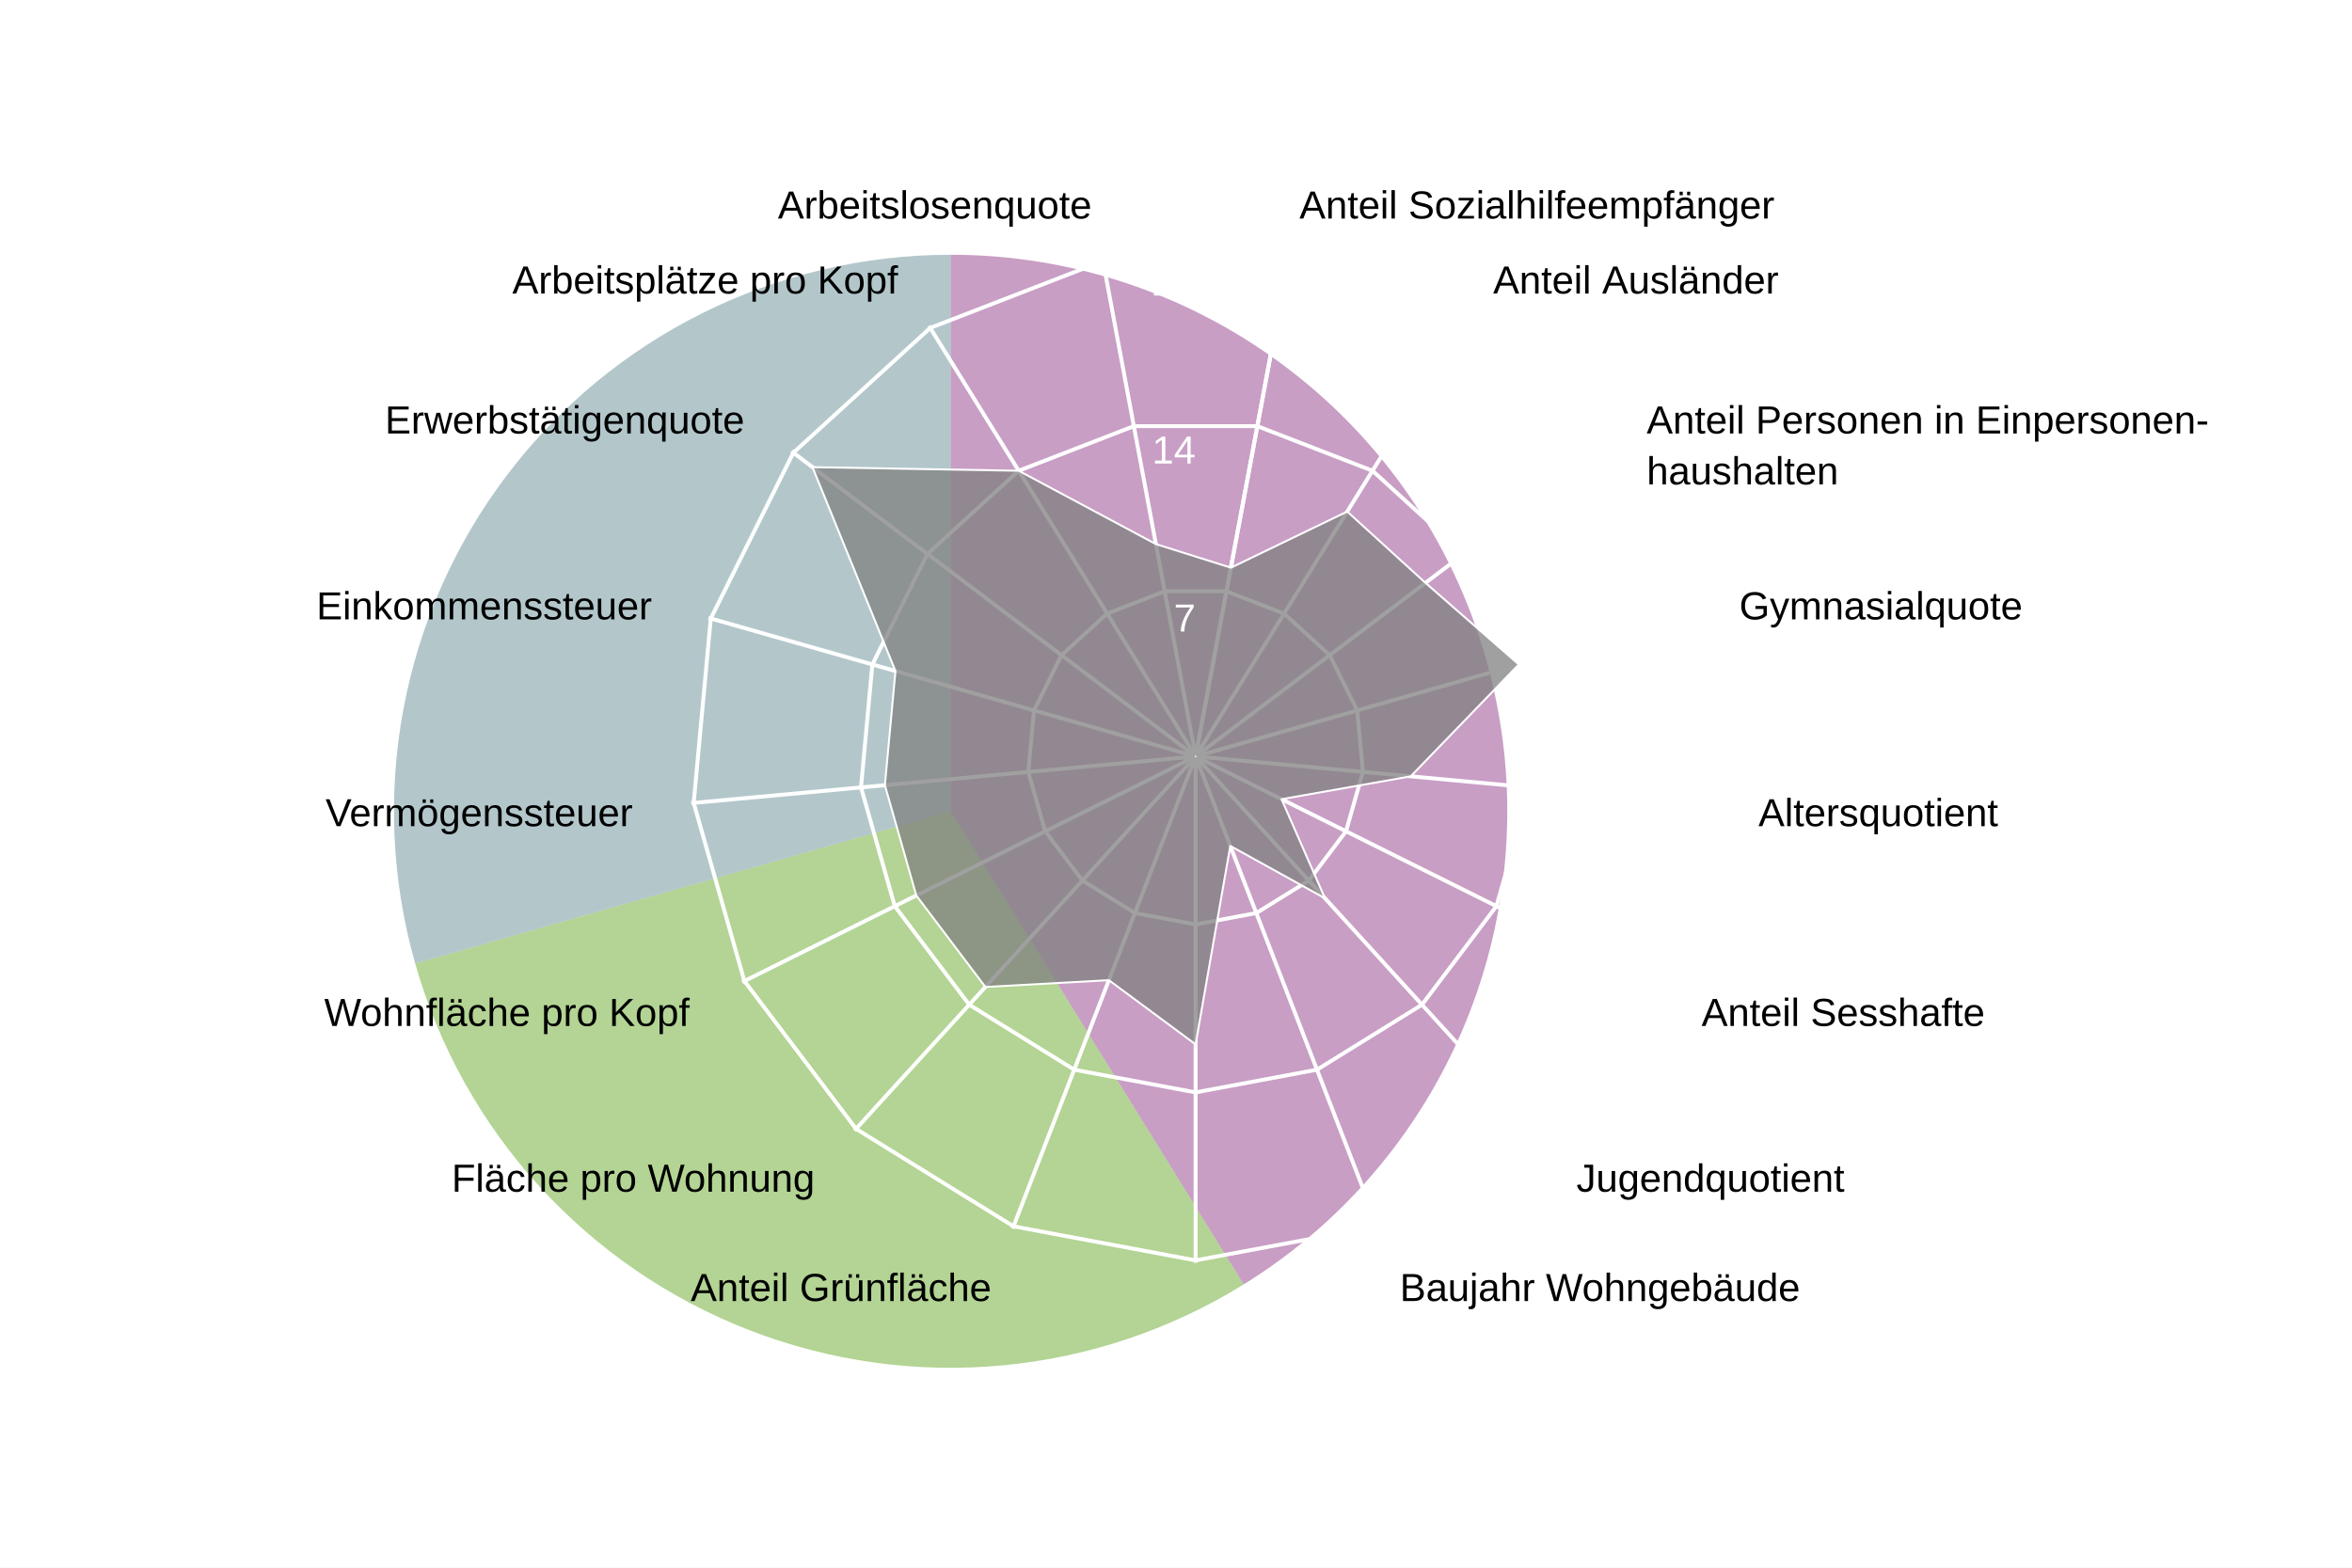
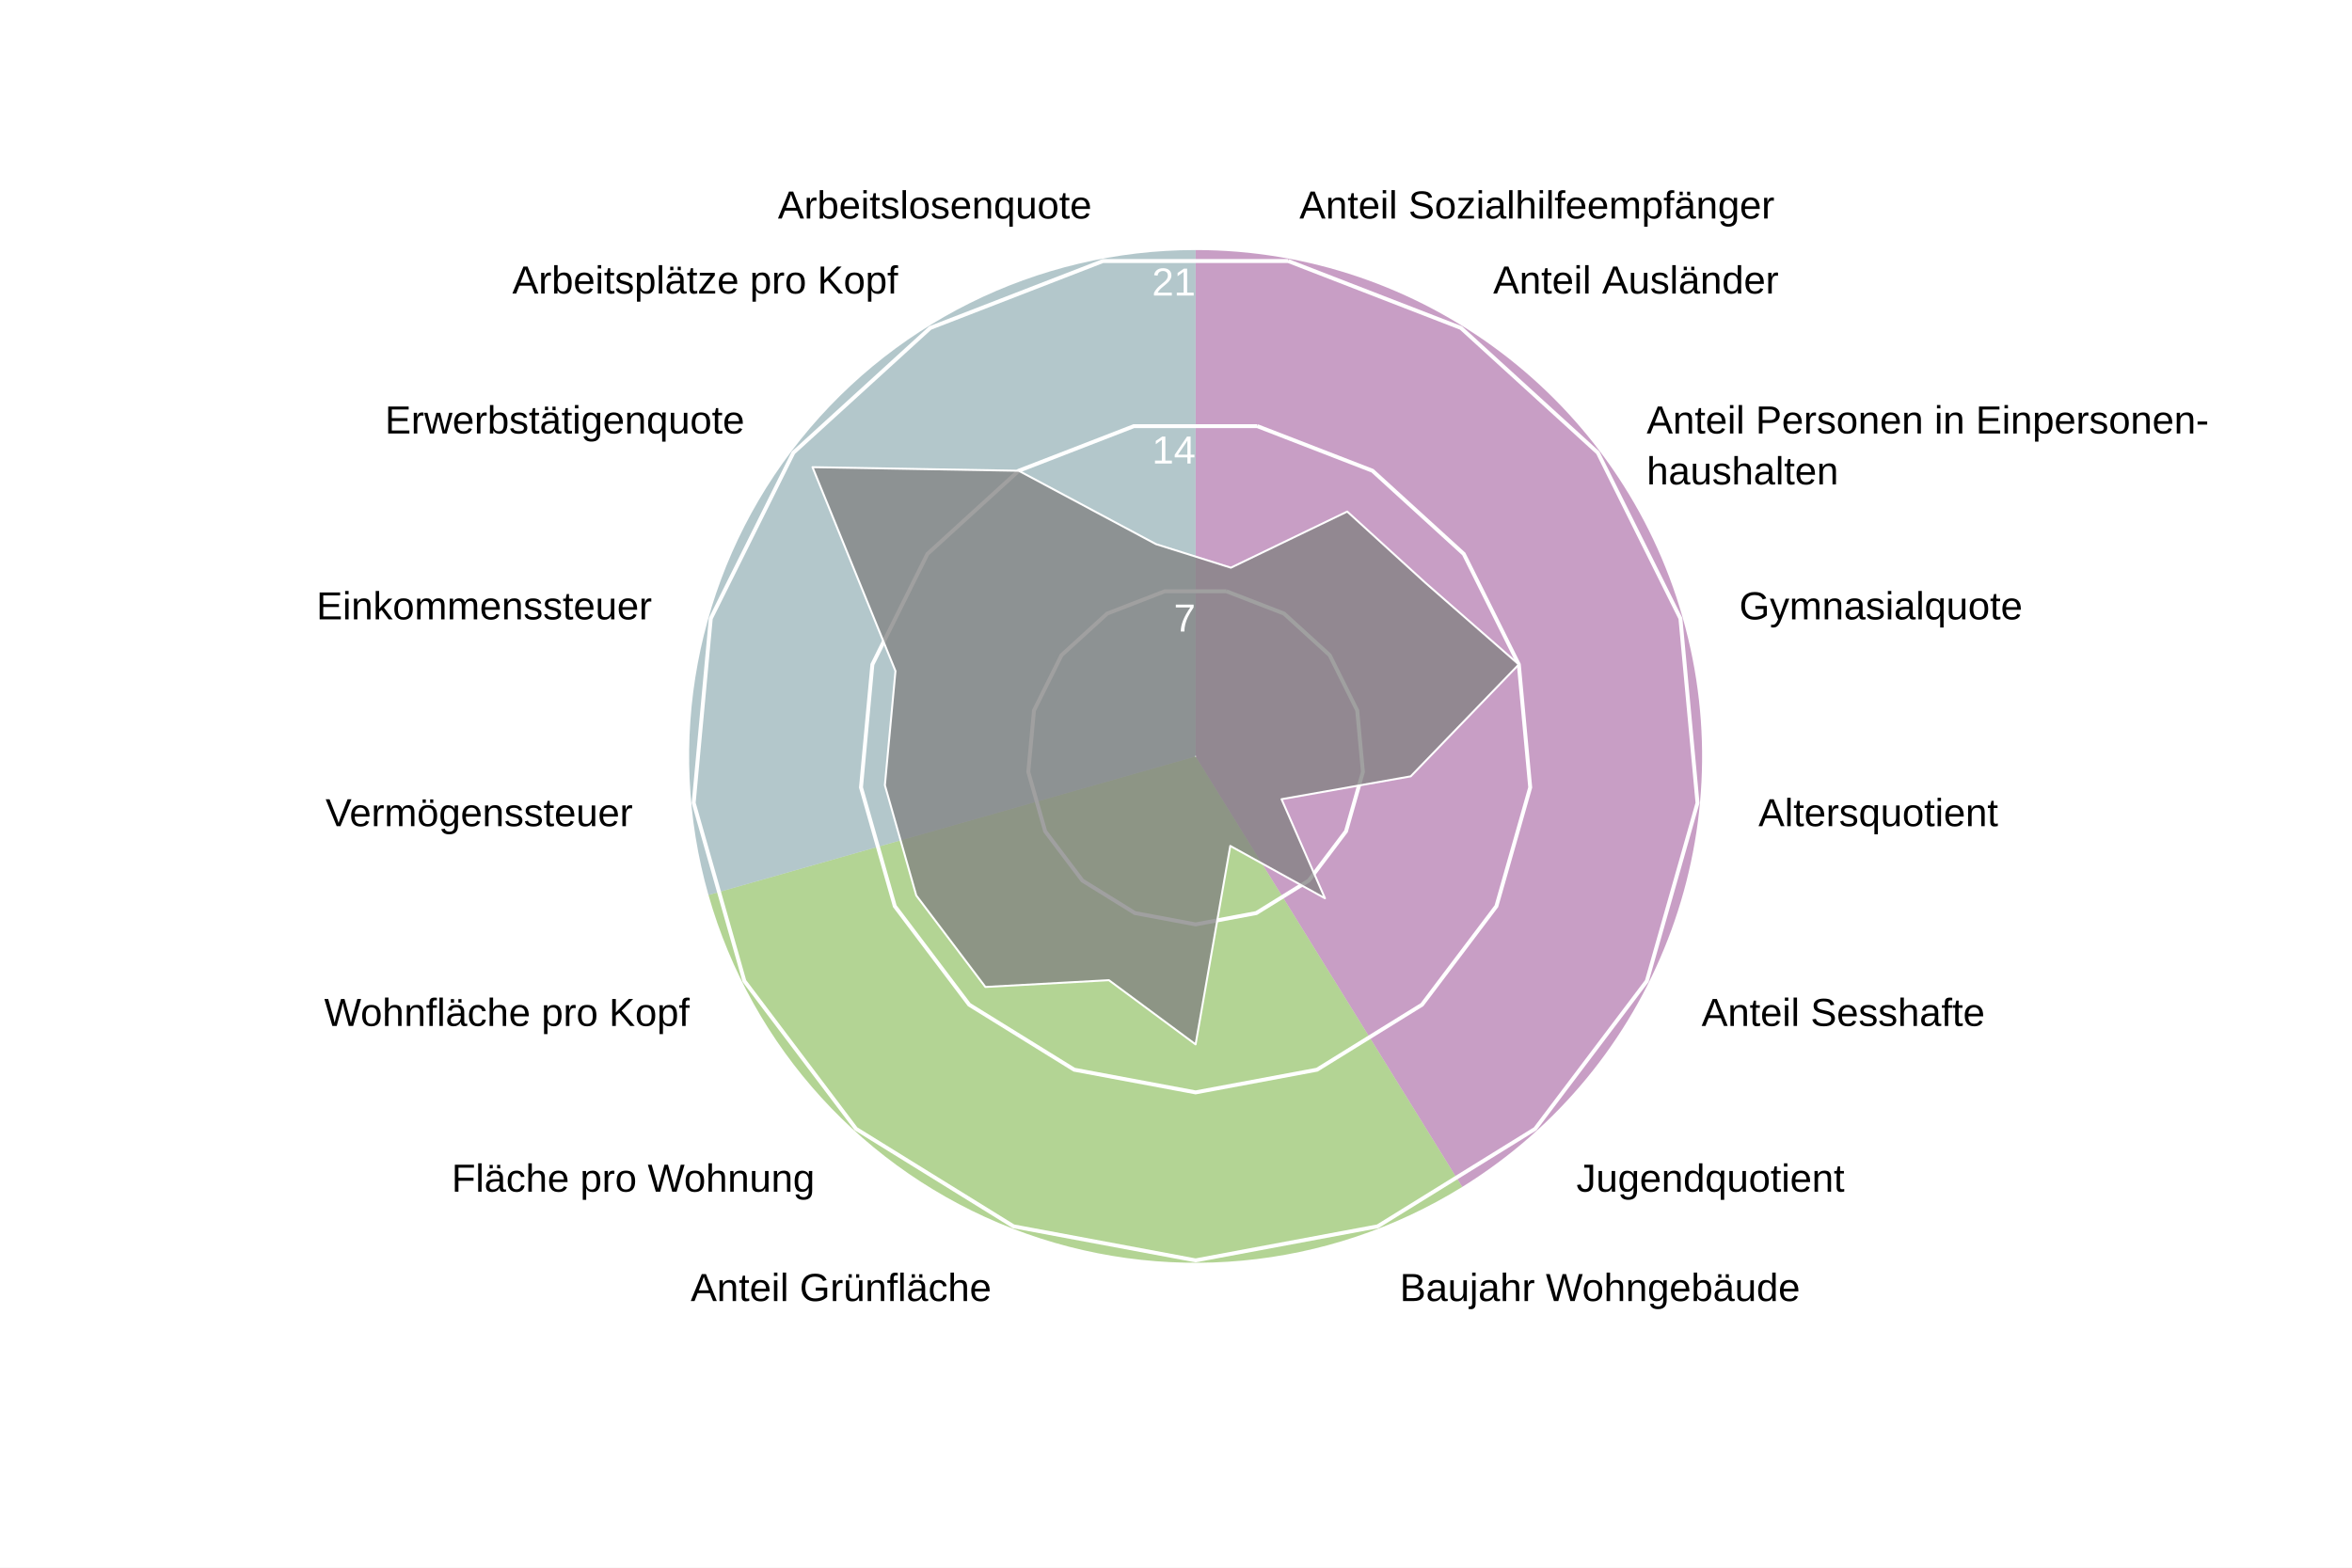
<svg xmlns="http://www.w3.org/2000/svg" version="1.1" class="highcharts-root" style="font-family: Arial; font-size: 1rem;" width="600" height="400" viewBox="0 0 600 400" role="img" aria-label="Am Ring - Quartierradar">
  <defs>
    <filter id="highcharts-drop-shadow-0">
      <feDropShadow dx="1" dy="1" flood-color="#000000" flood-opacity="0.75" stdDeviation="2.5" />
    </filter>
-     <clipPath id="highcharts-j239xfk-21-">
+     <clipPath id="highcharts-sw1kyo6-113-">
      <rect x="42.75" y="22.8" width="811.788" height="129.2" fill="none" />
    </clipPath>
-     <clipPath id="highcharts-j239xfk-22">
+     <clipPath id="highcharts-sw1kyo6-114">
      <circle cx="285" cy="152" r="129.2" />
    </clipPath>
  </defs>
  <rect fill="#ffffff" class="highcharts-background" filter="none" x="0" y="0" width="600" height="400" rx="0" ry="0" />
  <rect fill="none" class="highcharts-plot-background" x="20" y="41" width="570" height="304" filter="none" />
-   <path fill="#923F8D" d="M 242.5 65 A 142 142 0 0 1 317.253 327.731 L 242.5 207 A 0 0 0 0 0 242.5 207 Z" stroke="#923F8D" stroke-width="0" fill-opacity="0.5" />
-   <path fill="#68AB2B" d="M 317.253 327.731 A 142 142 0 0 1 105.921 245.86 L 242.5 207 A 0 0 0 0 0 242.5 207 Z" stroke="#68AB2B" stroke-width="0" fill-opacity="0.5" />
-   <path fill="#689199" d="M 105.921 245.86 A 142 142 0 0 1 242.5 65 L 242.5 207 A 0 0 0 0 0 242.5 207 Z" stroke="#689199" stroke-width="0" fill-opacity="0.5" />
+   <path fill="#923F8D" d="M 305 63.8 A 129.2 129.2 0 0 1 373.015 302.848 L 305 193 A 0 0 0 0 0 305 193 Z" stroke="#923F8D" stroke-width="0" fill-opacity="0.5" />
+   <path fill="#68AB2B" d="M 373.015 302.848 A 129.2 129.2 0 0 1 180.732 228.357 L 305 193 A 0 0 0 0 0 305 193 Z" stroke="#68AB2B" stroke-width="0" fill-opacity="0.5" />
+   <path fill="#689199" d="M 180.732 228.357 A 129.2 129.2 0 0 1 305 63.8 L 305 193 A 0 0 0 0 0 305 193 Z" stroke="#689199" stroke-width="0" fill-opacity="0.5" />
  <g class="highcharts-pane-group" data-z-index="0" />
  <g class="highcharts-grid highcharts-xaxis-grid highcharts-radial-axis-grid" data-z-index="1">
-     <path fill="none" stroke="white" stroke-width="1" stroke-dasharray="none" data-z-index="1" class="highcharts-grid-line" d="M 305 193 L 328.74 66" opacity="1" />
-     <path fill="none" stroke="white" stroke-width="1" stroke-dasharray="none" data-z-index="1" class="highcharts-grid-line" d="M 305 193 L 373.015 83.152" opacity="1" />
-     <path fill="none" stroke="white" stroke-width="1" stroke-dasharray="none" data-z-index="1" class="highcharts-grid-line" d="M 305 193 L 408.104 115.14" opacity="1" />
-     <path fill="none" stroke="white" stroke-width="1" stroke-dasharray="none" data-z-index="1" class="highcharts-grid-line" d="M 305 193 L 429.268 157.643" opacity="1" />
-     <path fill="none" stroke="white" stroke-width="1" stroke-dasharray="none" data-z-index="1" class="highcharts-grid-line" d="M 305 193 L 433.649 204.921" opacity="1" />
-     <path fill="none" stroke="white" stroke-width="1" stroke-dasharray="none" data-z-index="1" class="highcharts-grid-line" d="M 305 193 L 420.655 250.589" opacity="1" />
-     <path fill="none" stroke="white" stroke-width="1" stroke-dasharray="none" data-z-index="1" class="highcharts-grid-line" d="M 305 193 L 392.041 288.48" opacity="1" />
-     <path fill="none" stroke="white" stroke-width="1" stroke-dasharray="none" data-z-index="1" class="highcharts-grid-line" d="M 305 193 L 351.672 313.475" opacity="1" />
-     <path fill="none" stroke="white" stroke-width="1" stroke-dasharray="none" data-z-index="1" class="highcharts-grid-line" d="M 305 193 L 305 322.2" opacity="1" />
-     <path fill="none" stroke="white" stroke-width="1" stroke-dasharray="none" data-z-index="1" class="highcharts-grid-line" d="M 305 193 L 258.328 313.475" opacity="1" />
-     <path fill="none" stroke="white" stroke-width="1" stroke-dasharray="none" data-z-index="1" class="highcharts-grid-line" d="M 305 193 L 217.959 288.48" opacity="1" />
-     <path fill="none" stroke="white" stroke-width="1" stroke-dasharray="none" data-z-index="1" class="highcharts-grid-line" d="M 305 193 L 189.345 250.589" opacity="1" />
-     <path fill="none" stroke="white" stroke-width="1" stroke-dasharray="none" data-z-index="1" class="highcharts-grid-line" d="M 305 193 L 176.351 204.921" opacity="1" />
-     <path fill="none" stroke="white" stroke-width="1" stroke-dasharray="none" data-z-index="1" class="highcharts-grid-line" d="M 305 193 L 180.732 157.643" opacity="1" />
-     <path fill="none" stroke="white" stroke-width="1" stroke-dasharray="none" data-z-index="1" class="highcharts-grid-line" d="M 305 193 L 201.896 115.14" opacity="1" />
-     <path fill="none" stroke="white" stroke-width="1" stroke-dasharray="none" data-z-index="1" class="highcharts-grid-line" d="M 305 193 L 236.985 83.152" opacity="1" />
-     <path fill="none" stroke="white" stroke-width="1" stroke-dasharray="none" data-z-index="1" class="highcharts-grid-line" d="M 305 193 L 281.26 66" opacity="1" />
-     <path fill="none" stroke="white" stroke-width="1" stroke-dasharray="none" data-z-index="1" class="highcharts-grid-line" d="M 305 193 L 328.74 66" opacity="1" />
+     <path fill="none" stroke="white" stroke-width="0" stroke-dasharray="none" data-z-index="1" class="highcharts-grid-line" d="M 305 193 L 328.74 66" opacity="1" />
+     <path fill="none" stroke="white" stroke-width="0" stroke-dasharray="none" data-z-index="1" class="highcharts-grid-line" d="M 305 193 L 373.015 83.152" opacity="1" />
+     <path fill="none" stroke="white" stroke-width="0" stroke-dasharray="none" data-z-index="1" class="highcharts-grid-line" d="M 305 193 L 408.104 115.14" opacity="1" />
+     <path fill="none" stroke="white" stroke-width="0" stroke-dasharray="none" data-z-index="1" class="highcharts-grid-line" d="M 305 193 L 429.268 157.643" opacity="1" />
+     <path fill="none" stroke="white" stroke-width="0" stroke-dasharray="none" data-z-index="1" class="highcharts-grid-line" d="M 305 193 L 433.649 204.921" opacity="1" />
+     <path fill="none" stroke="white" stroke-width="0" stroke-dasharray="none" data-z-index="1" class="highcharts-grid-line" d="M 305 193 L 420.655 250.589" opacity="1" />
+     <path fill="none" stroke="white" stroke-width="0" stroke-dasharray="none" data-z-index="1" class="highcharts-grid-line" d="M 305 193 L 392.041 288.48" opacity="1" />
+     <path fill="none" stroke="white" stroke-width="0" stroke-dasharray="none" data-z-index="1" class="highcharts-grid-line" d="M 305 193 L 351.672 313.475" opacity="1" />
+     <path fill="none" stroke="white" stroke-width="0" stroke-dasharray="none" data-z-index="1" class="highcharts-grid-line" d="M 305 193 L 305 322.2" opacity="1" />
+     <path fill="none" stroke="white" stroke-width="0" stroke-dasharray="none" data-z-index="1" class="highcharts-grid-line" d="M 305 193 L 258.328 313.475" opacity="1" />
+     <path fill="none" stroke="white" stroke-width="0" stroke-dasharray="none" data-z-index="1" class="highcharts-grid-line" d="M 305 193 L 217.959 288.48" opacity="1" />
+     <path fill="none" stroke="white" stroke-width="0" stroke-dasharray="none" data-z-index="1" class="highcharts-grid-line" d="M 305 193 L 189.345 250.589" opacity="1" />
+     <path fill="none" stroke="white" stroke-width="0" stroke-dasharray="none" data-z-index="1" class="highcharts-grid-line" d="M 305 193 L 176.351 204.921" opacity="1" />
+     <path fill="none" stroke="white" stroke-width="0" stroke-dasharray="none" data-z-index="1" class="highcharts-grid-line" d="M 305 193 L 180.732 157.643" opacity="1" />
+     <path fill="none" stroke="white" stroke-width="0" stroke-dasharray="none" data-z-index="1" class="highcharts-grid-line" d="M 305 193 L 201.896 115.14" opacity="1" />
+     <path fill="none" stroke="white" stroke-width="0" stroke-dasharray="none" data-z-index="1" class="highcharts-grid-line" d="M 305 193 L 236.985 83.152" opacity="1" />
+     <path fill="none" stroke="white" stroke-width="0" stroke-dasharray="none" data-z-index="1" class="highcharts-grid-line" d="M 305 193 L 281.26 66" opacity="1" />
+     <path fill="none" stroke="white" stroke-width="0" stroke-dasharray="none" data-z-index="1" class="highcharts-grid-line" d="M 305 193 L 328.74 66" opacity="1" />
  </g>
  <g class="highcharts-grid highcharts-yaxis-grid highcharts-radial-axis-grid" data-z-index="1">
    <path fill="none" stroke="white" stroke-width="1" stroke-dasharray="none" data-z-index="1" class="highcharts-grid-line" d="M 305 193 L 305 193 L 305 193 L 305 193 L 305 193 L 305 193 L 305 193 L 305 193 L 305 193 L 305 193 L 305 193 L 305 193 L 305 193 L 305 193 L 305 193 L 305 193 L 305 193 L 305 193 L 305 193" opacity="1" />
    <path fill="none" stroke="white" stroke-width="1" stroke-dasharray="none" data-z-index="1" class="highcharts-grid-line" d="M 312.876 150.867 L 327.564 156.558 L 339.205 167.17 L 346.226 181.27 L 347.68 196.955 L 343.369 212.105 L 333.876 224.676 L 320.484 232.968 L 305 235.863 L 289.516 232.968 L 276.124 224.676 L 266.631 212.105 L 262.32 196.955 L 263.774 181.27 L 270.795 167.17 L 282.436 156.558 L 297.124 150.867 L 312.876 150.867 L 312.876 150.867" opacity="1" />
    <path fill="none" stroke="white" stroke-width="1" stroke-dasharray="none" data-z-index="1" class="highcharts-grid-line" d="M 320.752 108.735 L 350.128 120.115 L 373.41 141.339 L 387.453 169.54 L 390.359 200.91 L 381.738 231.211 L 362.753 256.352 L 335.967 272.936 L 305 278.725 L 274.033 272.936 L 247.247 256.352 L 228.262 231.211 L 219.641 200.91 L 222.547 169.54 L 236.59 141.339 L 259.872 120.115 L 289.248 108.735 L 320.752 108.735 L 320.752 108.735" opacity="1" />
    <path fill="none" stroke="white" stroke-width="1" stroke-dasharray="none" data-z-index="1" class="highcharts-grid-line" d="M 328.628 66.602 L 372.693 83.673 L 407.615 115.509 L 428.679 157.81 L 433.039 204.865 L 420.107 250.316 L 391.629 288.027 L 351.451 312.904 L 305 321.588 L 258.549 312.904 L 218.371 288.027 L 189.893 250.316 L 176.961 204.865 L 181.321 157.81 L 202.385 115.509 L 237.307 83.673 L 281.372 66.602 L 328.628 66.602 L 328.628 66.602" opacity="1" />
  </g>
  <rect fill="none" class="highcharts-plot-border" data-z-index="1" stroke="#cccccc" stroke-width="0" x="20" y="41" width="570" height="304" />
  <g class="highcharts-axis highcharts-xaxis highcharts-radial-axis" data-z-index="2">
    <path fill="none" class="highcharts-axis-line" stroke="#333333" stroke-width="0" data-z-index="7" d="M 305 322.2 A 129.2 129.2 0 1 1 305 322.2 M 305 193 A 0 0 0 1 0 305 193" />
  </g>
  <g class="highcharts-axis highcharts-yaxis highcharts-radial-axis" data-z-index="2">
    <path fill="none" class="highcharts-axis-line" stroke="white" stroke-width="0" data-z-index="7" d="M 305 193 L 305 63.8" />
  </g>
  <g class="highcharts-series-group" data-z-index="3" filter="none">
-     <g class="highcharts-series highcharts-series-0 highcharts-area-series" data-z-index="0.1" opacity="1" transform="translate(20,41) scale(1 1)" clip-path="url(#highcharts-j239xfk-22)">
+     <g class="highcharts-series highcharts-series-0 highcharts-area-series" data-z-index="0.1" opacity="1" transform="translate(20,41) scale(1 1)" clip-path="url(#highcharts-sw1kyo6-114)">
      <path fill="#808080" d="M 294.001 103.848 L 323.682 89.527 L 343.637 107.719 L 367.453 128.54 L 339.874 157.085 L 306.925 162.917 L 318.002 188.201 L 293.848 174.839 L 285 225.479 L 262.88 209.097 L 231.373 210.827 L 213.743 187.482 L 205.738 159.345 L 208.437 130.216 L 187.271 78.199 L 239.872 79.115 L 274.874 97.829 L 294.001 103.848 L 285.037 151.803 L 284.963 151.803 L 284.895 151.83 L 284.84 151.879 L 284.808 151.945 L 284.801 152.018 L 284.821 152.089 L 284.865 152.148 L 284.928 152.186 L 285 152.2 L 285.072 152.186 L 285.135 152.148 L 285.179 152.089 L 285.199 152.018 L 285.192 151.945 L 285.16 151.879 L 285.105 151.83 L 285.037 151.803 Z" class="highcharts-area" data-z-index="0" fill-opacity="0.75" style="pointer-events: none;" />
      <path fill="none" d="M 294.001 103.848 L 323.682 89.527 L 343.637 107.719 L 367.453 128.54 L 339.874 157.085 L 306.925 162.917 L 318.002 188.201 L 293.848 174.839 L 285 225.479 L 262.88 209.097 L 231.373 210.827 L 213.743 187.482 L 205.738 159.345 L 208.437 130.216 L 187.271 78.199 L 239.872 79.115 L 274.874 97.829 L 294.001 103.848" class="highcharts-graph" data-z-index="1" stroke="white" stroke-width="0.5" stroke-linejoin="round" stroke-linecap="round" filter="none" />
      <path fill="none" d="M 294.001 103.848 L 323.682 89.527 L 343.637 107.719 L 367.453 128.54 L 339.874 157.085 L 306.925 162.917 L 318.002 188.201 L 293.848 174.839 L 285 225.479 L 262.88 209.097 L 231.373 210.827 L 213.743 187.482 L 205.738 159.345 L 208.437 130.216 L 187.271 78.199 L 239.872 79.115 L 274.874 97.829 L 294.001 103.848" data-z-index="2" class="highcharts-tracker-line" stroke-linecap="round" stroke-linejoin="round" stroke="rgba(192,192,192,0)" stroke-width="20.5" />
    </g>
    <g class="highcharts-markers highcharts-series-0 highcharts-area-series highcharts-tracker" data-z-index="0.1" opacity="1" transform="translate(20,41) scale(1 1)" clip-path="none" />
  </g>
  <text x="10" text-anchor="start" class="highcharts-caption" data-z-index="4" style="font-size: 0.8em; fill: rgb(102, 102, 102);" text-align="left" y="357" transform-origin="10 15" transform="translate(0,0) scale(1 1)" />
  <g class="highcharts-axis-labels highcharts-xaxis-labels highcharts-radial-axis-labels" data-z-index="7">
    <text x="331.497" transform="translate(0,0)" style="cursor: default; font-size: 10px; fill: rgb(0, 0, 0);" text-anchor="start" y="55.755" opacity="1">Anteil Sozialhilfeempfänger</text>
    <text x="380.912" transform="translate(0,0)" style="cursor: default; font-size: 10px; fill: rgb(0, 0, 0);" text-anchor="start" y="74.899" opacity="1">Anteil Ausländer</text>
    <text x="420.074" transform="translate(0,0)" style="cursor: default; font-size: 10px; fill: rgb(0, 0, 0);" text-anchor="start" y="110.6" opacity="1">Anteil Personen in Einpersonen-<tspan dy="13" x="420.074">​</tspan>haushalten</text>
    <text x="443.695" transform="translate(0,0)" style="cursor: default; font-size: 10px; fill: rgb(0, 0, 0);" text-anchor="start" y="158.038" opacity="1">Gymnasialquote</text>
    <text x="448.585" transform="translate(0,0)" style="cursor: default; font-size: 10px; fill: rgb(0, 0, 0);" text-anchor="start" y="210.805" opacity="1">Altersquotient</text>
    <text x="434.083" transform="translate(0,0)" style="cursor: default; font-size: 10px; fill: rgb(0, 0, 0);" text-anchor="start" y="261.775" opacity="1">Anteil Sesshafte</text>
    <text x="402.147" transform="translate(0,0)" style="cursor: default; font-size: 10px; fill: rgb(0, 0, 0);" text-anchor="start" y="304.065" opacity="1">Jugendquotient</text>
    <text x="357.091" transform="translate(0,0)" style="cursor: default; font-size: 10px; fill: rgb(0, 0, 0);" text-anchor="start" y="331.962" opacity="1">Baujahr Wohngebäude</text>
    <text x="305" transform="translate(0,0)" style="cursor: default; font-size: 10px; fill: rgb(0, 0, 0);" text-anchor="middle" y="341.7" opacity="0">Anteil Einfamilienhäuser</text>
    <text x="252.909" transform="translate(0,0)" style="cursor: default; font-size: 10px; fill: rgb(0, 0, 0);" text-anchor="end" y="331.962" opacity="1">Anteil Grünfläche</text>
    <text x="207.853" transform="translate(0,0)" style="cursor: default; font-size: 10px; fill: rgb(0, 0, 0);" text-anchor="end" y="304.065" opacity="1">Fläche pro Wohnung</text>
    <text x="175.917" transform="translate(0,0)" style="cursor: default; font-size: 10px; fill: rgb(0, 0, 0);" text-anchor="end" y="261.775" opacity="1">Wohnfläche pro Kopf</text>
    <text x="161.415" transform="translate(0,0)" style="cursor: default; font-size: 10px; fill: rgb(0, 0, 0);" text-anchor="end" y="210.805" opacity="1">Vermögenssteuer</text>
    <text x="166.305" transform="translate(0,0)" style="cursor: default; font-size: 10px; fill: rgb(0, 0, 0);" text-anchor="end" y="158.038" opacity="1">Einkommenssteuer</text>
    <text x="189.926" transform="translate(0,0)" style="cursor: default; font-size: 10px; fill: rgb(0, 0, 0);" text-anchor="end" y="110.6" opacity="1">Erwerbstätigenquote</text>
    <text x="229.088" transform="translate(0,0)" style="cursor: default; font-size: 10px; fill: rgb(0, 0, 0);" text-anchor="end" y="74.899" opacity="1">Arbeitsplätze pro Kopf</text>
    <text x="278.503" transform="translate(0,0)" style="cursor: default; font-size: 10px; fill: rgb(0, 0, 0);" text-anchor="end" y="55.755" opacity="1">Arbeitslosenquote</text>
-     <text x="0" transform="translate(0,0)" style="cursor: default; font-size: 10px; fill: rgb(0, 0, 0);" text-anchor="middle" visibility="hidden">17</text>
+     <text x="331.497" transform="translate(0,0)" style="cursor: default; font-size: 10px; fill: rgb(0, 0, 0);" text-anchor="middle" y="55.755" opacity="0">17</text>
  </g>
  <g class="highcharts-axis-labels highcharts-yaxis-labels highcharts-radial-axis-labels" data-z-index="7">
    <text x="0" text-anchor="end" transform="translate(0,0)" style="cursor: default; font-size: 10px; fill: white;" visibility="hidden">0</text>
    <text x="305" text-anchor="end" transform="translate(0,0)" style="cursor: default; font-size: 10px; fill: white;" y="161.137" opacity="1">7</text>
    <text x="305" text-anchor="end" transform="translate(0,0)" style="cursor: default; font-size: 10px; fill: white;" y="118.275" opacity="1">14</text>
    <text x="305" text-anchor="end" transform="translate(0,0)" style="cursor: default; font-size: 10px; fill: white;" y="75.412" opacity="1">21</text>
  </g>
</svg>
